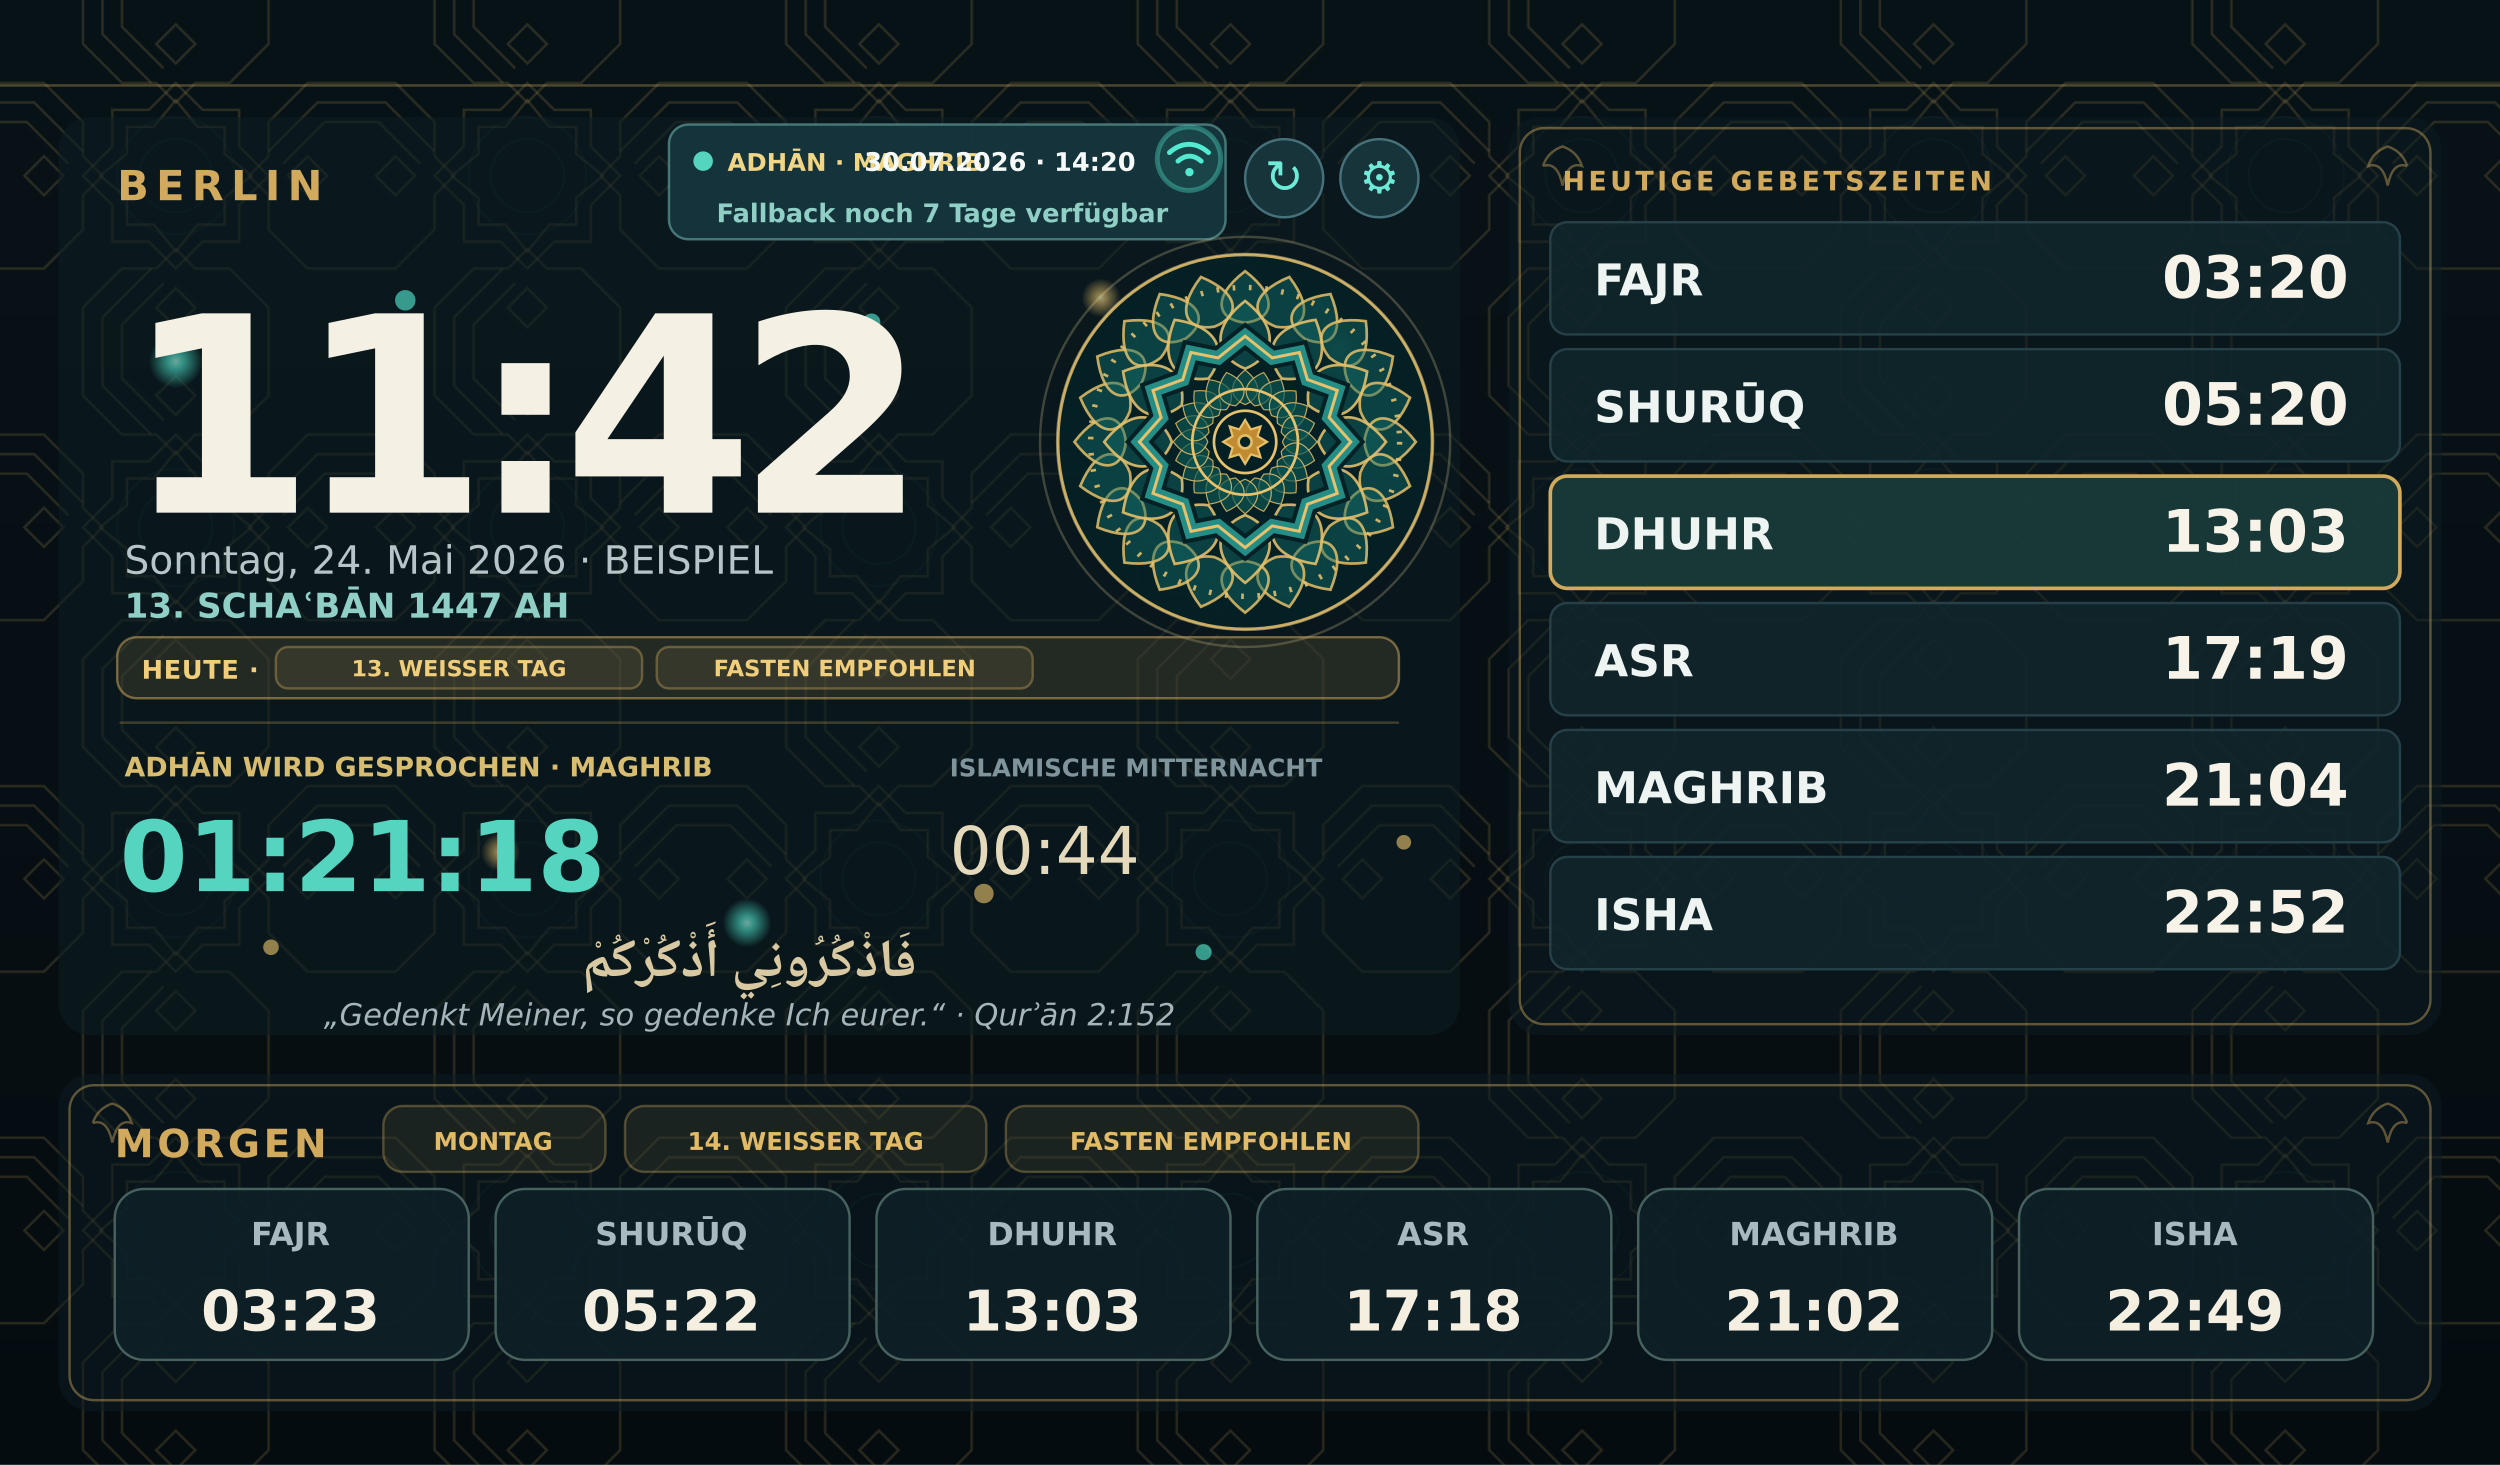
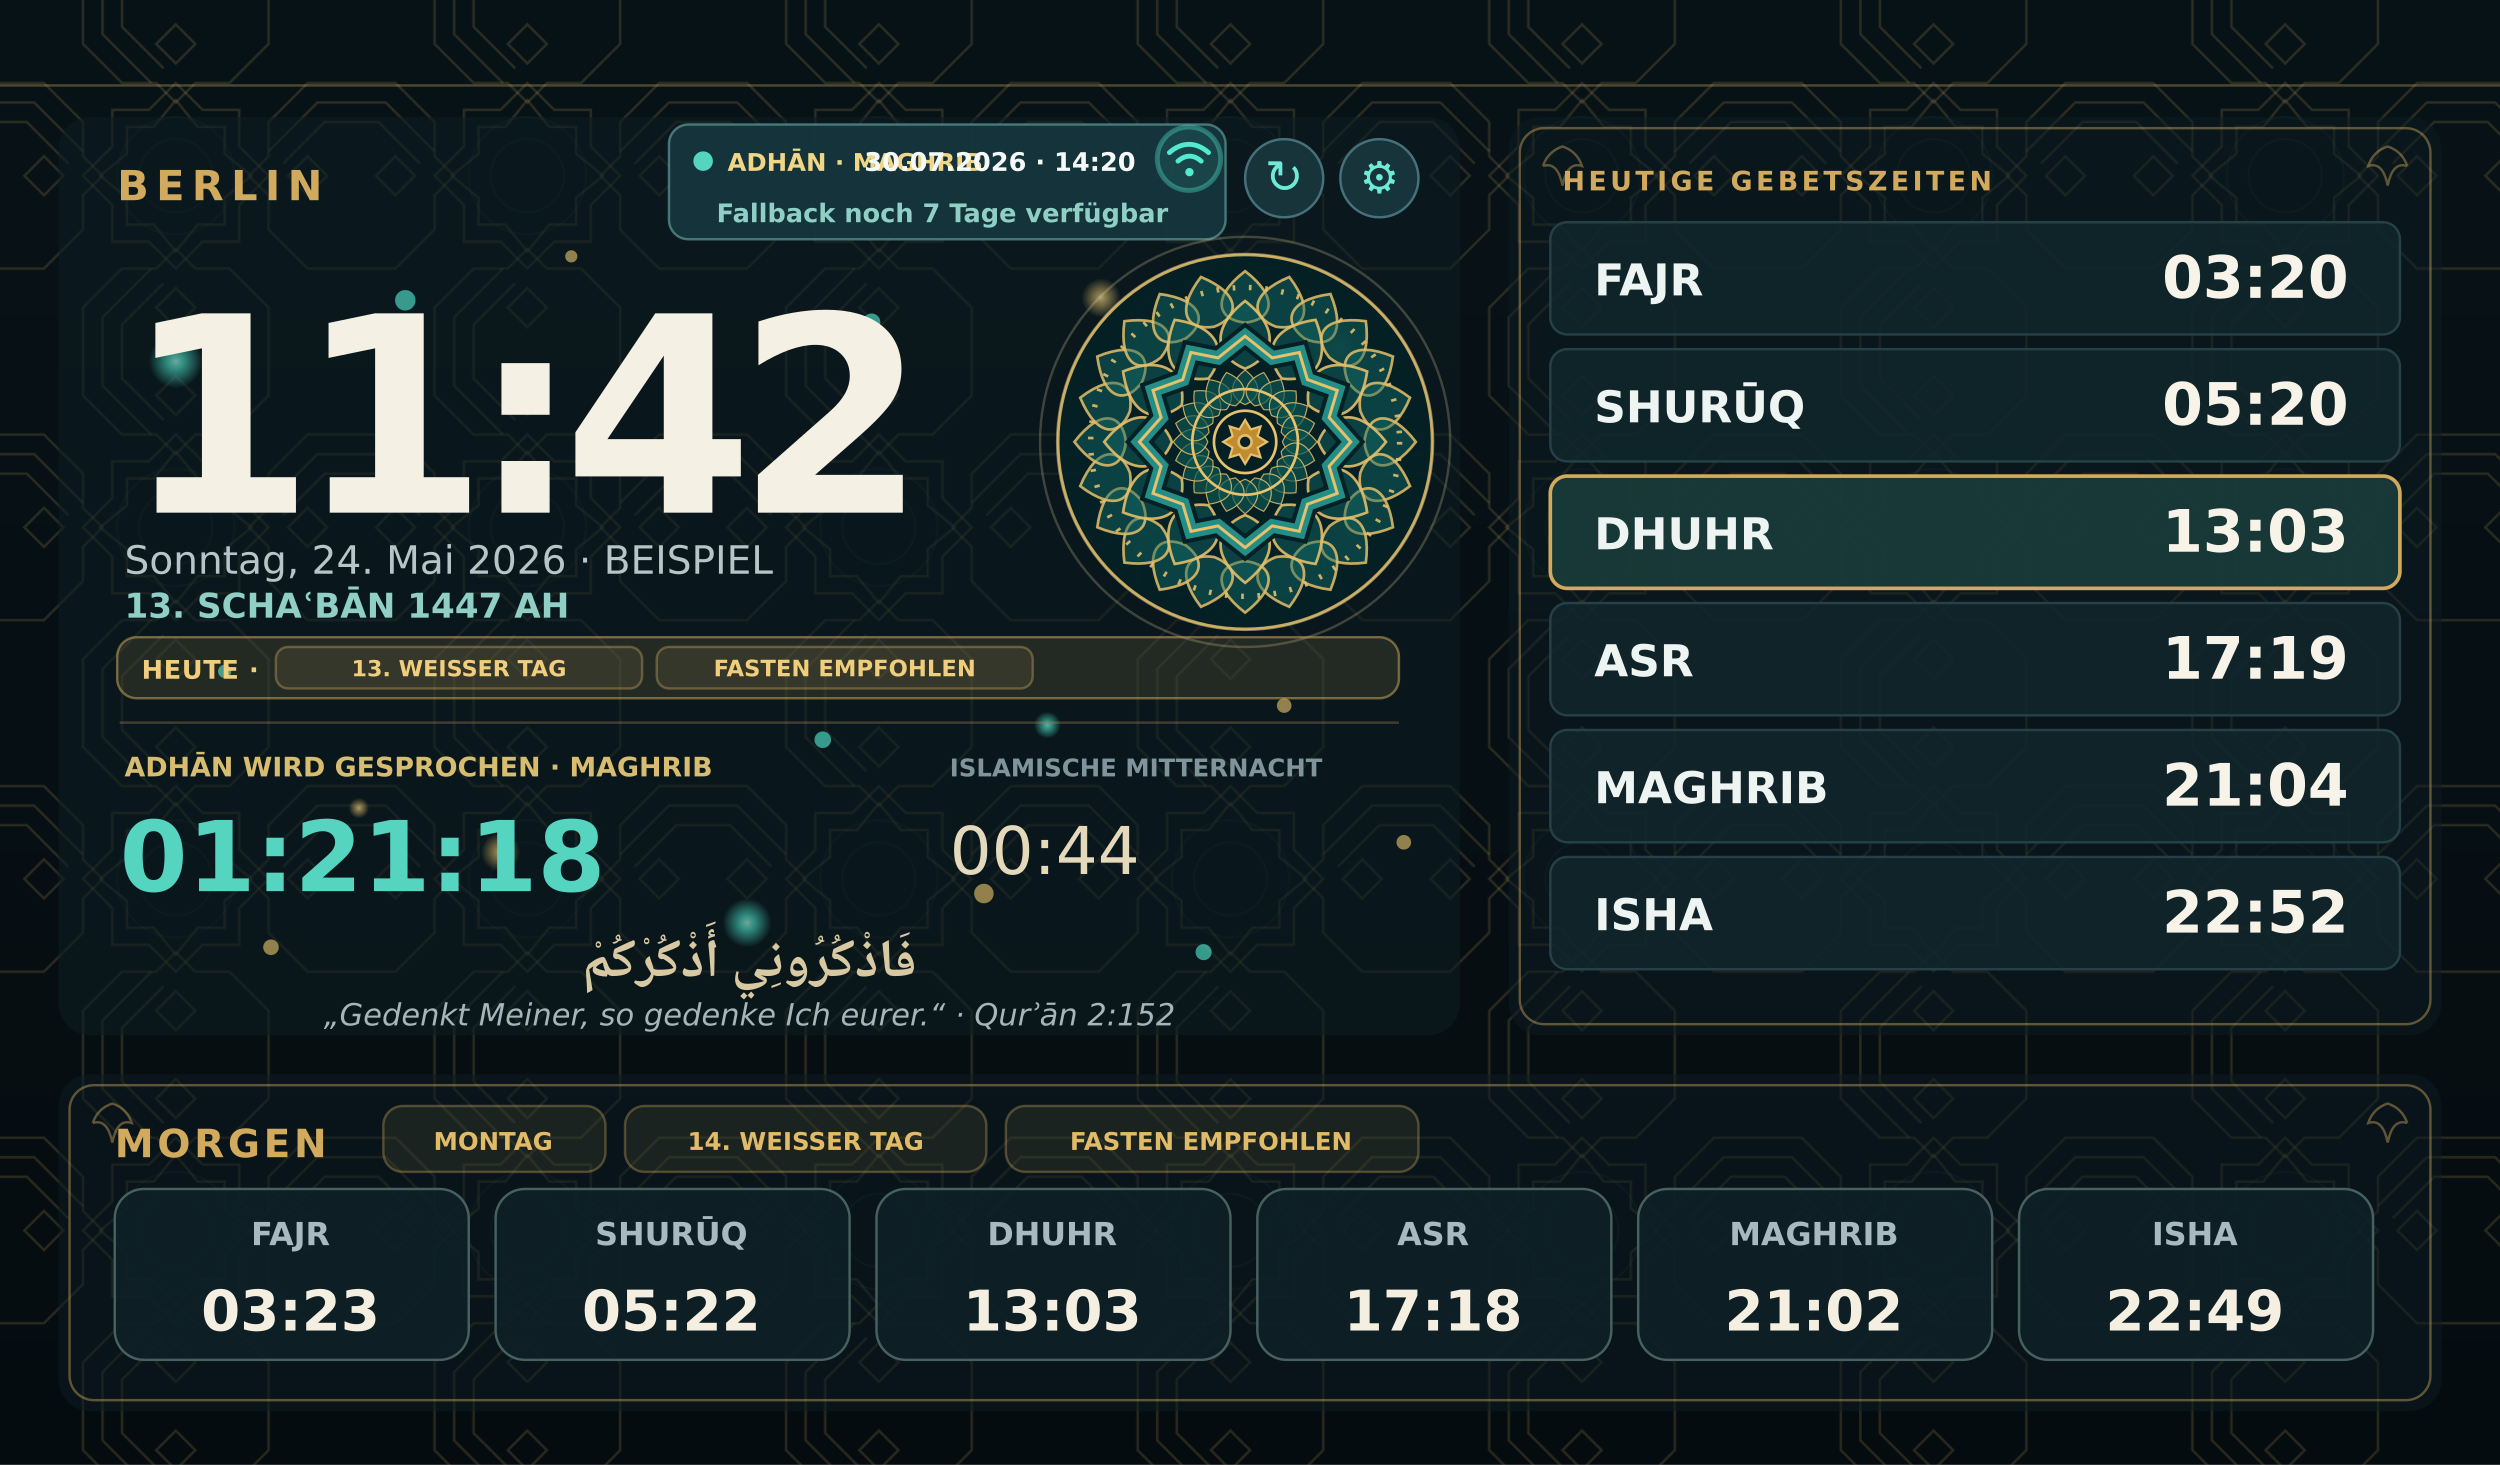
<svg xmlns="http://www.w3.org/2000/svg" width="1024" height="600" viewBox="0 0 1024 600">
  <defs>
    <style>
      .ring-outer { transform-origin: 0 0; animation: ring-cw 126s linear infinite; }
      .ring-middle { transform-origin: 0 0; animation: ring-ccw 148s linear infinite; }
      .ring-inner { transform-origin: 0 0; animation: ring-cw 109s linear infinite; }
      @keyframes ring-cw { to { transform: rotate(360deg); } }
      @keyframes ring-ccw { to { transform: rotate(-360deg); } }
    </style>
    <linearGradient id="bg" x2="0" y2="1">
      <stop stop-color="#071217" />
      <stop offset="1" stop-color="#050c10" />
    </linearGradient>
    <pattern id="arabesque" width="144" height="144" patternUnits="userSpaceOnUse">
      <g fill="none" stroke="#d3ad58" stroke-opacity=".17" stroke-width="1.05">
        <path d="M72 34 83 45 98 45 98 60 110 72 98 84 98 99 83 99 72 110 61 99 46 99 46 84 34 72 46 60 46 45 61 45Z" />
        <path d="M72 41 81 52 92 52 92 63 103 72 92 81 92 92 81 92 72 103 63 92 52 92 52 81 41 72 52 63 52 52 63 52Z" />
        <path d="M0 34H18L34 50V64L42 72 34 80V94L18 110H0M144 34H126L110 50V64L102 72 110 80V94L126 110H144" />
        <path d="M34 0V18L50 34H64L72 42 80 34H94L110 18V0M34 144V126L50 110H64L72 102 80 110H94L110 126V144" />
        <path d="M0 42H14L34 62M0 50H11L28 67M144 42H130L110 62M144 50H133L116 67M42 0V14L62 34M50 0V11L67 28M42 144V130L62 110M50 144V133L67 116" />
        <path d="M72 10 80 18 72 26 64 18ZM72 118 80 126 72 134 64 126ZM10 72 18 64 26 72 18 80ZM118 72 126 64 134 72 126 80Z" />
      </g>
      <g fill="none" stroke="#55d5c0" stroke-opacity=".065" stroke-width=".8">
        <circle cx="72" cy="72" r="24" />
        <circle cx="72" cy="72" r="15" />
      </g>
    </pattern>
    <path id="outerPetal" d="M0-44C10-45 13-53 0-63C-13-53-10-45 0-44Z" />
    <path id="lancet" d="M0-27C10-31 14-41 0-52C-14-41-10-31 0-27Z" />
    <clipPath id="mainCardClip">
      <rect x="24" y="48" width="574" height="376" rx="13" />
    </clipPath>
    <radialGradient id="turquoiseGlow">
      <stop stop-color="#a8fff0" />
      <stop offset=".3" stop-color="#52ead1" stop-opacity=".9" />
      <stop offset="1" stop-color="#52ead1" stop-opacity="0" />
    </radialGradient>
    <radialGradient id="goldGlow">
      <stop stop-color="#fff0b0" />
      <stop offset=".3" stop-color="#e7c16b" stop-opacity=".85" />
      <stop offset="1" stop-color="#e7c16b" stop-opacity="0" />
    </radialGradient>
  </defs>
  <rect width="1024" height="600" fill="url(#bg)" />
  <rect width="1024" height="600" fill="url(#arabesque)" />
  <line x1="0" y1="35" x2="1024" y2="35" stroke="#d1aa5d" stroke-opacity=".35" />
  <rect x="24" y="48" width="574" height="376" rx="13" fill="#0d1d22" fill-opacity=".60" />
  <g fill="#0d1d22" fill-opacity=".50" stroke="none">
    <rect x="618" y="48" width="382" height="376" rx="13" />
    <rect x="24" y="440" width="976" height="138" rx="13" />
  </g>
  <g fill="none" stroke="#d1aa5d" stroke-opacity=".43">
    <rect x="622.5" y="52.5" width="373" height="367" rx="10" />
    <rect x="28.5" y="444.5" width="967" height="129" rx="10" />
    <path d="M632 68q2-6 8-8q6 2 8 8q-6-2-8 8q-2-10-8-8M986 68q-2-6-8-8q-6 2-8 8q6-2 8 8q2-10 8-8M38 460q2-6 8-8q6 2 8 8q-6-2-8 8q-2-10-8-8M986 460q-2-6-8-8q-6 2-8 8q6-2 8 8q2-10 8-8" />
  </g>
  <g clip-path="url(#mainCardClip)" opacity=".62">
+     <animate attributeName="opacity" values=".55;.88;.63;1;.55" dur="4.8s" repeatCount="indefinite" />
    <circle cx="72" cy="148" r="11" fill="url(#turquoiseGlow)">
      <animate attributeName="cy" values="148;132;148" dur="9s" repeatCount="indefinite" />
    </circle>
    <circle cx="111" cy="388" r="3.2" fill="#e7c16b">
      <animate attributeName="cy" values="388;369;388" dur="11s" repeatCount="indefinite" />
    </circle>
    <circle cx="166" cy="123" r="4.2" fill="#52ead1">
      <animate attributeName="cy" values="123;108;123" dur="8s" repeatCount="indefinite" />
    </circle>
    <circle cx="205" cy="349" r="8" fill="url(#goldGlow)">
      <animate attributeName="cy" values="349;331;349" dur="10s" repeatCount="indefinite" />
    </circle>
    <circle cx="261" cy="145" r="2.8" fill="#e7c16b">
      <animate attributeName="cy" values="145;130;145" dur="7.5s" repeatCount="indefinite" />
    </circle>
    <circle cx="306" cy="378" r="10" fill="url(#turquoiseGlow)">
      <animate attributeName="cy" values="378;357;378" dur="12s" repeatCount="indefinite" />
    </circle>
    <circle cx="357" cy="132" r="3.6" fill="#52ead1">
      <animate attributeName="cy" values="132;116;132" dur="9.5s" repeatCount="indefinite" />
    </circle>
    <circle cx="403" cy="366" r="4" fill="#e7c16b">
      <animate attributeName="cy" values="366;348;366" dur="8.5s" repeatCount="indefinite" />
    </circle>
    <circle cx="451" cy="122" r="8" fill="url(#goldGlow)">
      <animate attributeName="cy" values="122;106;122" dur="10.5s" repeatCount="indefinite" />
    </circle>
    <circle cx="493" cy="390" r="3.3" fill="#52ead1">
      <animate attributeName="cy" values="390;371;390" dur="9s" repeatCount="indefinite" />
    </circle>
    <circle cx="548" cy="143" r="10" fill="url(#turquoiseGlow)">
      <animate attributeName="cy" values="143;126;143" dur="11.5s" repeatCount="indefinite" />
    </circle>
    <circle cx="575" cy="345" r="3" fill="#e7c16b">
      <animate attributeName="cy" values="345;329;345" dur="8s" repeatCount="indefinite" />
    </circle>
+     <g>
+       <animate attributeName="opacity" values="0;.62;.18;.82;0" dur="4.8s" repeatCount="indefinite" />
+       <circle cx="92" cy="275" r="2.7" fill="#52ead1">
+         <animate attributeName="cy" values="281;261;277;252;281" dur="4.8s" repeatCount="indefinite" />
+       </circle>
+       <circle cx="147" cy="331" r="4.2" fill="url(#goldGlow)">
+         <animate attributeName="cy" values="337;311;329;300;337" dur="4.8s" repeatCount="indefinite" />
+       </circle>
+       <circle cx="234" cy="105" r="2.5" fill="#e7c16b">
+         <animate attributeName="cy" values="111;92;106;82;111" dur="4.8s" repeatCount="indefinite" />
+       </circle>
+       <circle cx="337" cy="303" r="3.4" fill="#52ead1">
+         <animate attributeName="cy" values="309;286;302;274;309" dur="4.8s" repeatCount="indefinite" />
+       </circle>
+       <circle cx="429" cy="297" r="5.5" fill="url(#turquoiseGlow)">
+         <animate attributeName="cy" values="303;276;295;264;303" dur="4.8s" repeatCount="indefinite" />
+       </circle>
+       <circle cx="526" cy="289" r="3" fill="#e7c16b">
+         <animate attributeName="cy" values="295;274;289;261;295" dur="4.8s" repeatCount="indefinite" />
+       </circle>
+     </g>
  </g>
  <g font-family="DejaVu Sans, Arial, sans-serif">
    <text x="48" y="82" fill="#d1aa5d" font-size="17" font-weight="700" letter-spacing="3">BERLIN</text>
    <rect x="274" y="51" width="228" height="47" rx="8" fill="#15363d" fill-opacity=".92" stroke="#68a8a4" stroke-opacity=".62" />
    <circle cx="288" cy="66" r="4" fill="#55d5c0" />
    <text x="298" y="70" fill="#f1d686" font-size="10" font-weight="700">ADHĀN · MAGHRIB</text>
    <text x="354" y="70" fill="#f5faf9" font-size="10.5" font-weight="650">30.07.2026 · 14:20</text>
    <text x="386" y="91" text-anchor="middle" fill="#8fcfc5" font-size="10.5" font-weight="700">Fallback noch 7 Tage verfügbar</text>
    <g transform="translate(476 54)" fill="none" stroke="#52ead1" stroke-width="2" stroke-linecap="round">
      <rect x="-2" y="-2" width="26" height="26" rx="13" fill="#52ead1" fill-opacity=".10" stroke="#52ead1" stroke-opacity=".36" />
      <path d="M3 8.5c5-4.5 11-4.5 16 0M6.5 12c3-2.7 6.5-2.7 9.5 0" />
      <circle cx="11.2" cy="16.5" r="1.7" fill="#52ead1" stroke="none" />
    </g>
    <rect x="510" y="57" width="32" height="32" rx="16" fill="#17343b" stroke="#46717a" />
    <text x="526" y="79" text-anchor="middle" fill="#6debd7" font-size="19">↻</text>
    <rect x="549" y="57" width="32" height="32" rx="16" fill="#17343b" stroke="#46717a" />
    <text x="565" y="79" text-anchor="middle" fill="#6debd7" font-size="18">⚙</text>
    <text x="51" y="210" fill="#f5f0e4" font-size="112" font-weight="700" letter-spacing="-7">11:42</text>
    <g transform="translate(510 181)" fill="none" stroke="#ffe9aa">
      <circle r="77" opacity=".48">
        <animate attributeName="r" values="73;79;75;82;73" dur="4.8s" repeatCount="indefinite" />
        <animate attributeName="opacity" values=".2;.62;.28;.72;.2" dur="4.8s" repeatCount="indefinite" />
      </circle>
      <circle r="84" opacity=".22">
        <animate attributeName="r" values="80;87;82;90;80" dur="4.8s" repeatCount="indefinite" />
        <animate attributeName="opacity" values=".08;.35;.14;.42;.08" dur="4.8s" repeatCount="indefinite" />
      </circle>
    </g>
    <g transform="translate(510 181) scale(1.11)" fill="none">
      <animateTransform attributeName="transform" additive="sum" type="scale" values="1;1.035;1.012;1.05;1" dur="4.8s" repeatCount="indefinite" />
      <circle r="69" fill="#052126" fill-opacity=".91" stroke="#e2bd68" stroke-opacity=".86" />
      <g class="ring-outer">
        <g fill="#146c67" fill-opacity=".44" stroke="#e2bd68" stroke-opacity=".86">
          <use href="#outerPetal" />
          <use href="#outerPetal" transform="rotate(15)" />
          <use href="#outerPetal" transform="rotate(30)" />
          <use href="#outerPetal" transform="rotate(45)" />
          <use href="#outerPetal" transform="rotate(60)" />
          <use href="#outerPetal" transform="rotate(75)" />
          <use href="#outerPetal" transform="rotate(90)" />
          <use href="#outerPetal" transform="rotate(105)" />
          <use href="#outerPetal" transform="rotate(120)" />
          <use href="#outerPetal" transform="rotate(135)" />
          <use href="#outerPetal" transform="rotate(150)" />
          <use href="#outerPetal" transform="rotate(165)" />
          <use href="#outerPetal" transform="rotate(180)" />
          <use href="#outerPetal" transform="rotate(195)" />
          <use href="#outerPetal" transform="rotate(210)" />
          <use href="#outerPetal" transform="rotate(225)" />
          <use href="#outerPetal" transform="rotate(240)" />
          <use href="#outerPetal" transform="rotate(255)" />
          <use href="#outerPetal" transform="rotate(270)" />
          <use href="#outerPetal" transform="rotate(285)" />
          <use href="#outerPetal" transform="rotate(300)" />
          <use href="#outerPetal" transform="rotate(315)" />
          <use href="#outerPetal" transform="rotate(330)" />
          <use href="#outerPetal" transform="rotate(345)" />
        </g>
        <circle r="57" stroke="#e7c16b" stroke-opacity=".88" stroke-dasharray="1 5" stroke-width="2" />
      </g>
      <g class="ring-middle">
        <g fill="#146c67" fill-opacity=".44" stroke="#e7c16b" stroke-opacity=".88">
          <use href="#lancet" />
          <use href="#lancet" transform="rotate(30)" />
          <use href="#lancet" transform="rotate(60)" />
          <use href="#lancet" transform="rotate(90)" />
          <use href="#lancet" transform="rotate(120)" />
          <use href="#lancet" transform="rotate(150)" />
          <use href="#lancet" transform="rotate(180)" />
          <use href="#lancet" transform="rotate(210)" />
          <use href="#lancet" transform="rotate(240)" />
          <use href="#lancet" transform="rotate(270)" />
          <use href="#lancet" transform="rotate(300)" />
          <use href="#lancet" transform="rotate(330)" />
        </g>
        <path d="M0-39 10-31 20-33 23-23 34-19 31-9 39 0 31 9 34 19 23 23 20 33 10 31 0 39-10 31-20 33-23 23-34 19-31 9-39 0-31-9-34-19-23-23-20-33-10-31Z" stroke="#052126" stroke-width="8" />
        <path d="M0-39 10-31 20-33 23-23 34-19 31-9 39 0 31 9 34 19 23 23 20 33 10 31 0 39-10 31-20 33-23 23-34 19-31 9-39 0-31-9-34-19-23-23-20-33-10-31Z" stroke="#248e86" stroke-width="5" />
        <path d="M0-39 10-31 20-33 23-23 34-19 31-9 39 0 31 9 34 19 23 23 20 33 10 31 0 39-10 31-20 33-23 23-34 19-31 9-39 0-31-9-34-19-23-23-20-33-10-31Z" stroke="#e7c16b" stroke-width="1.1" />
      </g>
      <g class="ring-inner">
        <g fill="#0d5552" fill-opacity=".67" stroke="#e2bd68" stroke-opacity=".86" stroke-width=".85">
          <use href="#lancet" transform="scale(.51)" />
          <use href="#lancet" transform="rotate(15) scale(.51)" />
          <use href="#lancet" transform="rotate(30) scale(.51)" />
          <use href="#lancet" transform="rotate(45) scale(.51)" />
          <use href="#lancet" transform="rotate(60) scale(.51)" />
          <use href="#lancet" transform="rotate(75) scale(.51)" />
          <use href="#lancet" transform="rotate(90) scale(.51)" />
          <use href="#lancet" transform="rotate(105) scale(.51)" />
          <use href="#lancet" transform="rotate(120) scale(.51)" />
          <use href="#lancet" transform="rotate(135) scale(.51)" />
          <use href="#lancet" transform="rotate(150) scale(.51)" />
          <use href="#lancet" transform="rotate(165) scale(.51)" />
          <use href="#lancet" transform="rotate(180) scale(.51)" />
          <use href="#lancet" transform="rotate(195) scale(.51)" />
          <use href="#lancet" transform="rotate(210) scale(.51)" />
          <use href="#lancet" transform="rotate(225) scale(.51)" />
          <use href="#lancet" transform="rotate(240) scale(.51)" />
          <use href="#lancet" transform="rotate(255) scale(.51)" />
          <use href="#lancet" transform="rotate(270) scale(.51)" />
          <use href="#lancet" transform="rotate(285) scale(.51)" />
          <use href="#lancet" transform="rotate(300) scale(.51)" />
          <use href="#lancet" transform="rotate(315) scale(.51)" />
          <use href="#lancet" transform="rotate(330) scale(.51)" />
          <use href="#lancet" transform="rotate(345) scale(.51)" />
        </g>
        <circle r="19.5" stroke="#e7c16b" />
        <circle r="11.5" stroke="#e7c16b" />
        <path d="M0-8.1 2.1-4.6 5.7-5.7 4.6-2.1 8.1 0 4.6 2.1 5.7 5.7 2.1 4.6 0 8.1-2.1 4.6-5.7 5.7-4.6 2.1-8.1 0-4.6-2.1-5.7-5.7-2.1-4.6Z" fill="#c08b31" stroke="#e7c16b" stroke-width=".8" />
        <circle r="2.4" fill="#052126" stroke="#e2bd68" />
      </g>
    </g>
    <text x="51" y="235" fill="#b7c5c8" font-size="16">Sonntag, 24. Mai 2026 · BEISPIEL</text>
    <text x="51" y="253" fill="#8fcfc5" font-size="14" font-weight="600">13. SCHAʿBĀN 1447 AH</text>
    <rect x="48" y="261" width="525" height="25" rx="8" fill="#d1aa5d" fill-opacity=".13" stroke="#d1aa5d" stroke-opacity=".52" />
    <text x="58" y="278" fill="#f0ce7b" font-size="10.5" font-weight="800" letter-spacing=".25">HEUTE ·</text>
    <rect x="113" y="265" width="150" height="17" rx="5" fill="#d1aa5d" fill-opacity=".10" stroke="#d1aa5d" stroke-opacity=".38" />
    <text x="188" y="277" text-anchor="middle" fill="#f0ce7b" font-size="9.1" font-weight="800">13. WEISSER TAG</text>
    <rect x="269" y="265" width="154" height="17" rx="5" fill="#d1aa5d" fill-opacity=".10" stroke="#d1aa5d" stroke-opacity=".38" />
    <text x="346" y="277" text-anchor="middle" fill="#f0ce7b" font-size="9.3" font-weight="800">FASTEN EMPFOHLEN</text>
    <line x1="49" y1="296" x2="573" y2="296" stroke="#a88748" stroke-opacity=".35" />
    <text x="51" y="318" fill="#d8bd70" font-size="11" font-weight="700">ADHĀN WIRD GESPROCHEN · MAGHRIB</text>
    <text x="49" y="365" fill="#55d5c0" font-size="40" font-weight="700">01:21:18</text>
    <text x="389" y="318" fill="#80959b" font-size="10" font-weight="700">ISLAMISCHE MITTERNACHT</text>
    <text x="389" y="358" fill="#e5d9bc" font-size="27">00:44</text>
    <text x="307" y="400" text-anchor="middle" direction="rtl" fill="#d9c9a2" font-family="Noto Naskh Arabic, serif" font-size="22" font-weight="600">فَاذْكُرُونِي أَذْكُرْكُمْ</text>
    <text x="307" y="420" text-anchor="middle" fill="#a6b5b9" font-size="12.5" font-weight="500" font-style="italic">„Gedenkt Meiner, so gedenke Ich eurer.“ · Qurʾān 2:152</text>
    <text x="640" y="78" fill="#d1aa5d" font-size="11" font-weight="700" letter-spacing="1.4">HEUTIGE GEBETSZEITEN</text>
    <g font-size="18" font-weight="600">
      <g fill="#10262c" fill-opacity=".88" stroke="#264048">
        <rect x="635" y="91" width="348" height="46" rx="7" />
        <rect x="635" y="143" width="348" height="46" rx="7" />
        <rect x="635" y="247" width="348" height="46" rx="7" />
        <rect x="635" y="299" width="348" height="46" rx="7" />
        <rect x="635" y="351" width="348" height="46" rx="7" />
      </g>
      <rect x="635" y="195" width="348" height="46" rx="7" fill="#183b39" fill-opacity=".92" stroke="#d1aa5d" stroke-width="1.5" />
      <g fill="#edf4f2">
        <text x="653" y="121">FAJR</text>
        <text x="653" y="173">SHURŪQ</text>
        <text x="653" y="225">DHUHR</text>
        <text x="653" y="277">ASR</text>
        <text x="653" y="329">MAGHRIB</text>
        <text x="653" y="381">ISHA</text>
      </g>
      <g fill="#f8f3e8" font-size="24" font-weight="700" text-anchor="end">
        <text x="962" y="122">03:20</text>
        <text x="962" y="174">05:20</text>
        <text x="962" y="226">13:03</text>
        <text x="962" y="278">17:19</text>
        <text x="962" y="330">21:04</text>
        <text x="962" y="382">22:52</text>
      </g>
    </g>
    <text x="47" y="474" fill="#d1aa5d" font-size="16" font-weight="800" letter-spacing="1.5">MORGEN</text>
    <rect x="157" y="453" width="91" height="27" rx="8" fill="#d1aa5d" fill-opacity=".10" stroke="#d1aa5d" stroke-opacity=".34" />
    <text x="202" y="471" text-anchor="middle" fill="#e1bb67" font-size="10" font-weight="800">MONTAG</text>
    <rect x="256" y="453" width="148" height="27" rx="8" fill="#d1aa5d" fill-opacity=".10" stroke="#d1aa5d" stroke-opacity=".34" />
    <text x="330" y="471" text-anchor="middle" fill="#e1bb67" font-size="10" font-weight="800">14. WEISSER TAG</text>
    <rect x="412" y="453" width="169" height="27" rx="8" fill="#d1aa5d" fill-opacity=".10" stroke="#d1aa5d" stroke-opacity=".34" />
    <text x="496" y="471" text-anchor="middle" fill="#e1bb67" font-size="10" font-weight="800">FASTEN EMPFOHLEN</text>
    <g text-anchor="middle">
      <g fill="#0e2127" fill-opacity=".9" stroke="#47615e">
        <rect x="47" y="487" width="145" height="70" rx="12" />
        <rect x="203" y="487" width="145" height="70" rx="12" />
        <rect x="359" y="487" width="145" height="70" rx="12" />
        <rect x="515" y="487" width="145" height="70" rx="12" />
        <rect x="671" y="487" width="145" height="70" rx="12" />
        <rect x="827" y="487" width="145" height="70" rx="12" />
      </g>
      <g fill="#a8babf" font-size="13" font-weight="800">
        <text x="119" y="510">FAJR</text>
        <text x="275" y="510">SHURŪQ</text>
        <text x="431" y="510">DHUHR</text>
        <text x="587" y="510">ASR</text>
        <text x="743" y="510">MAGHRIB</text>
        <text x="899" y="510">ISHA</text>
      </g>
      <g fill="#f5efe1" font-size="23" font-weight="800">
        <text x="119" y="545">03:23</text>
        <text x="275" y="545">05:22</text>
        <text x="431" y="545">13:03</text>
        <text x="587" y="545">17:18</text>
        <text x="743" y="545">21:02</text>
        <text x="899" y="545">22:49</text>
      </g>
    </g>
  </g>
</svg>
